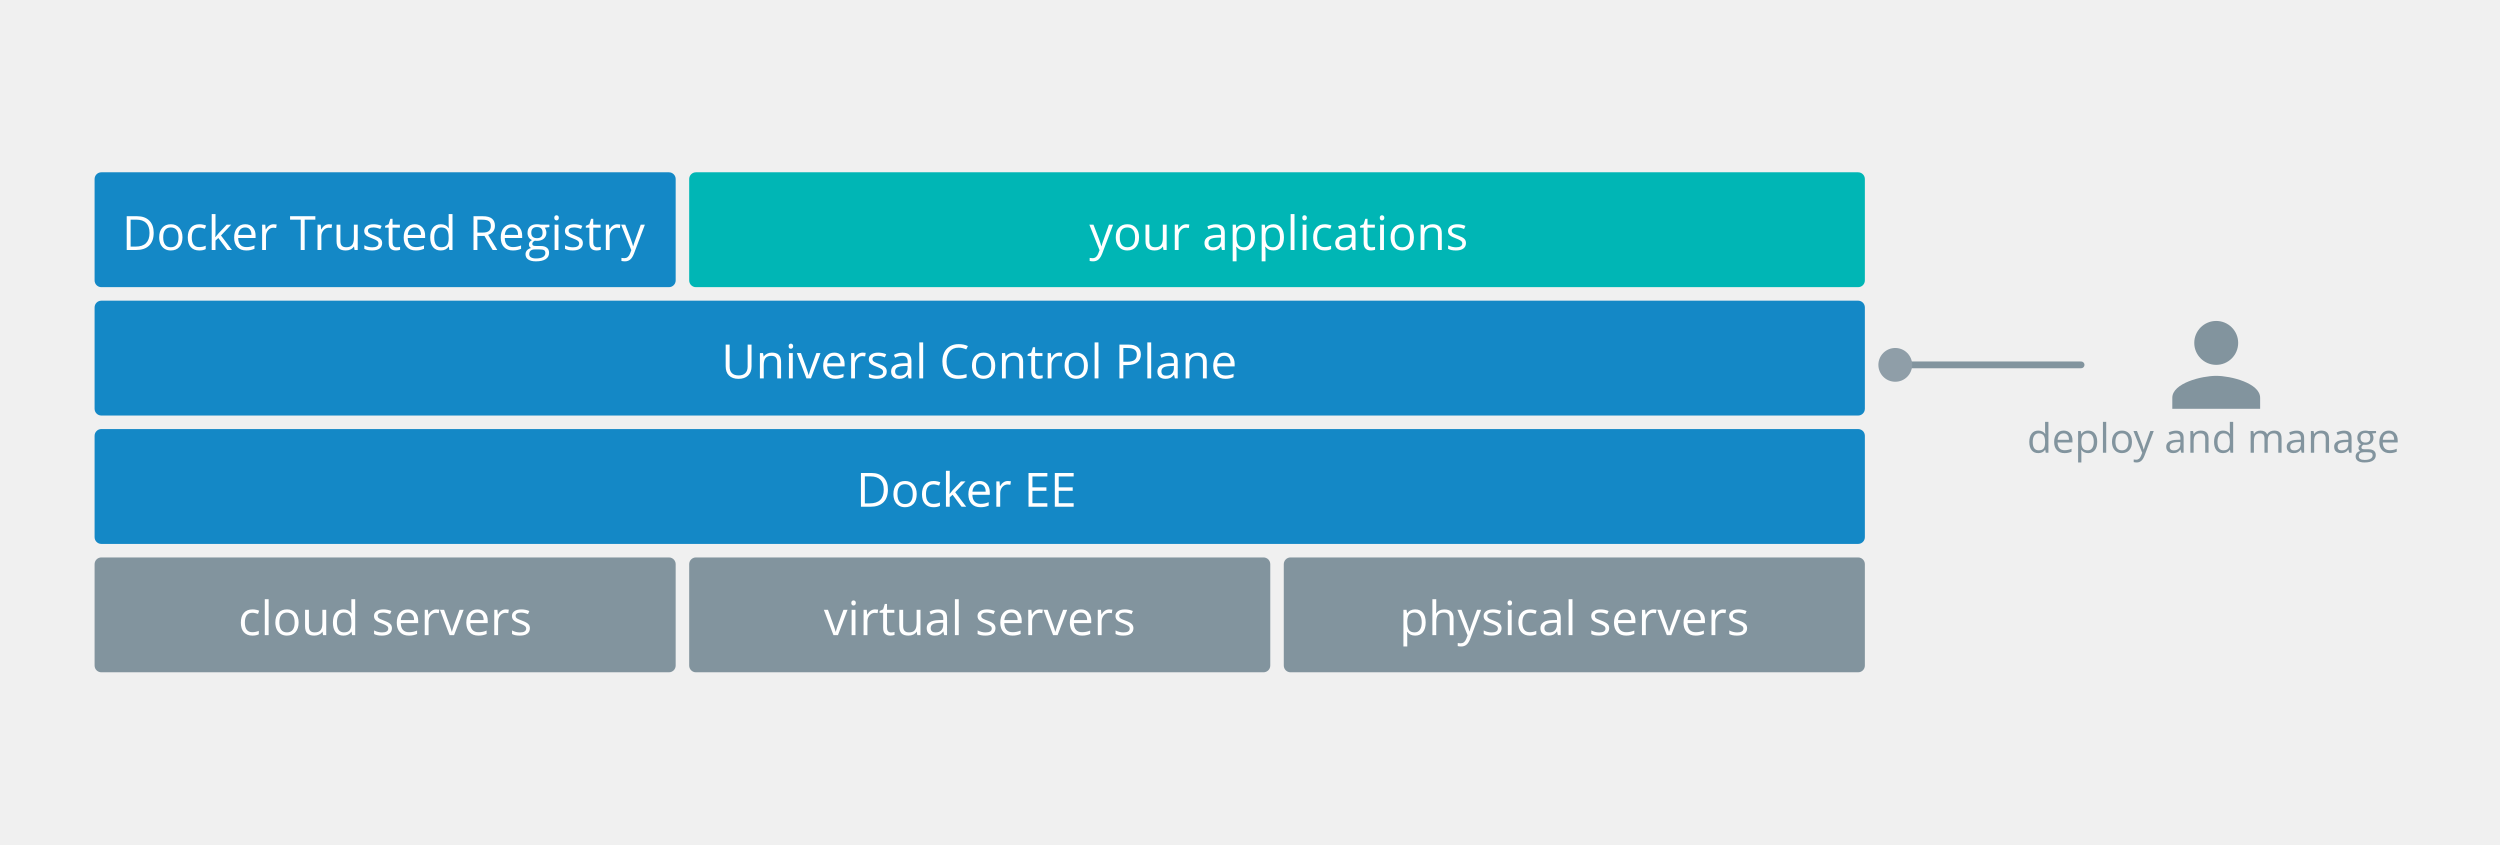
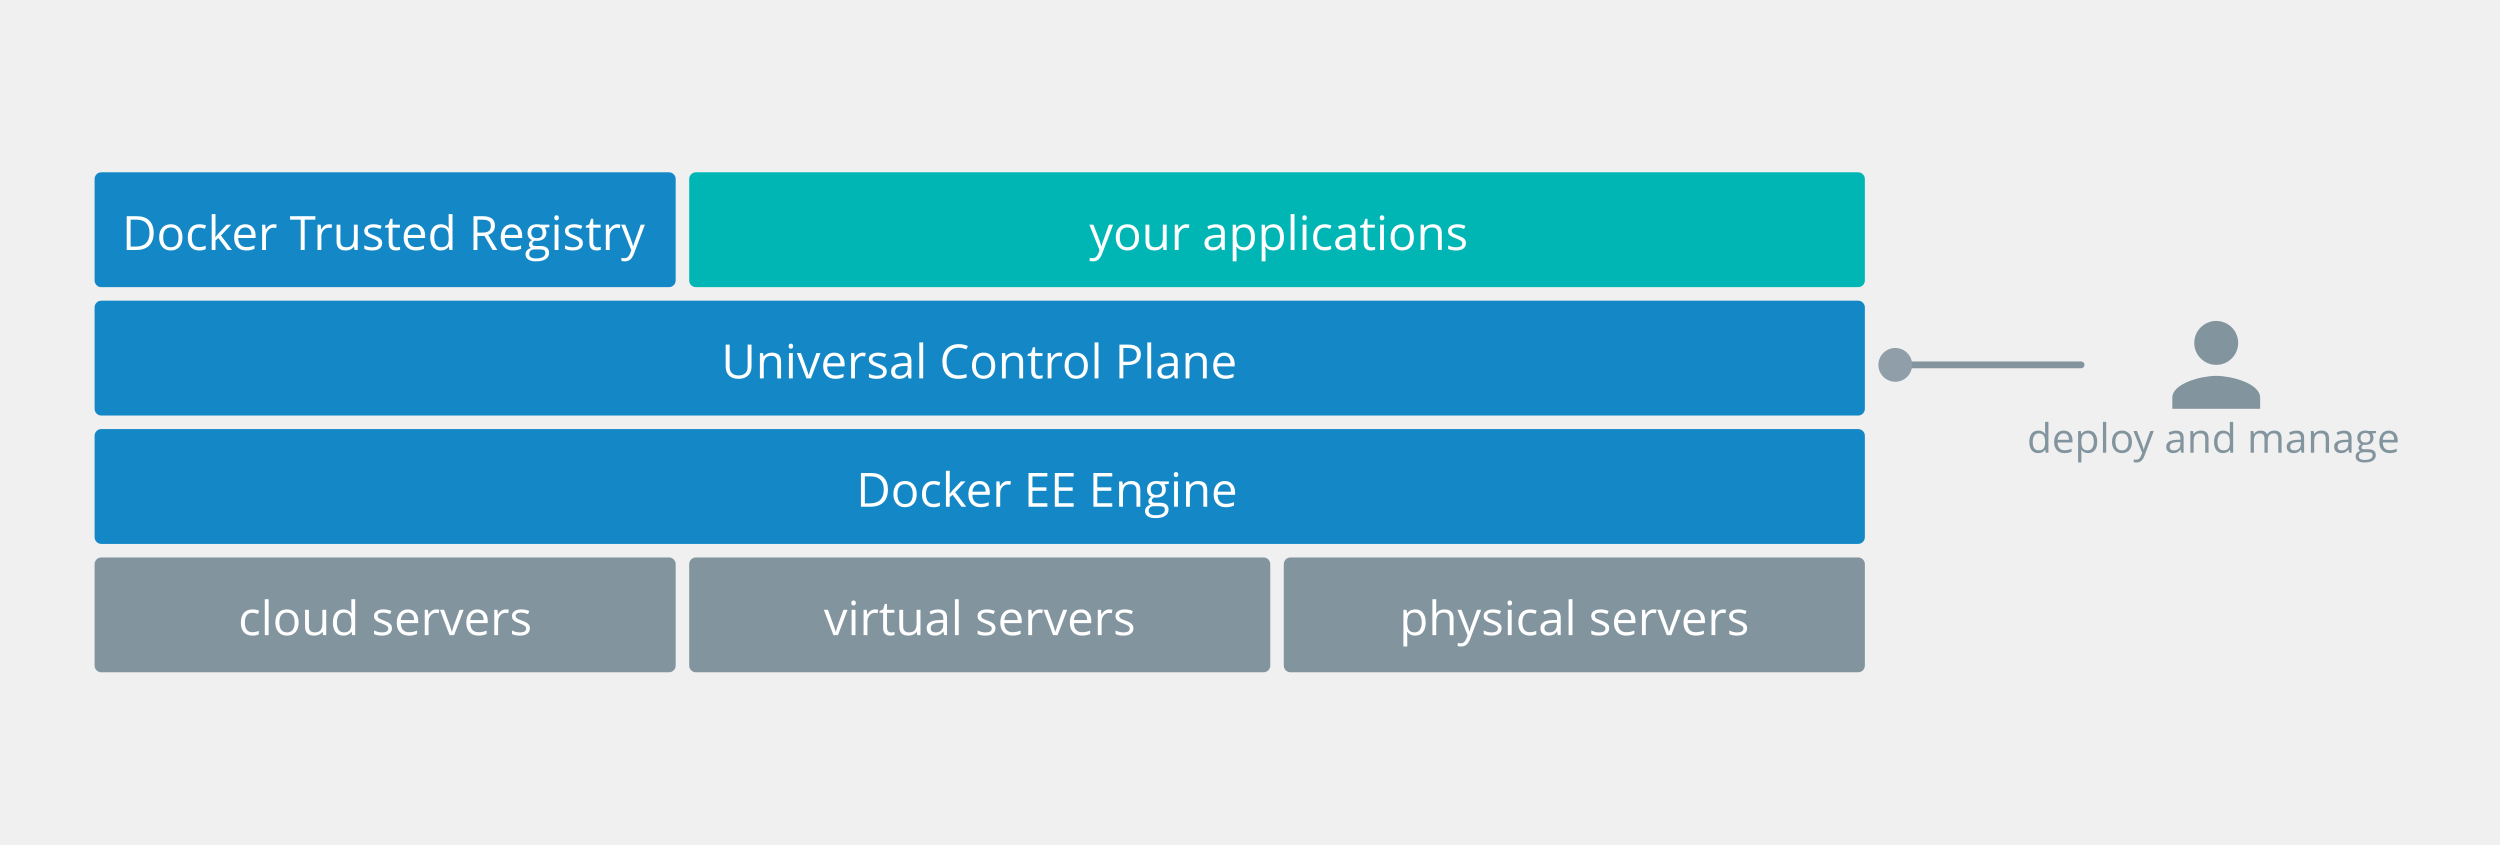
<svg xmlns="http://www.w3.org/2000/svg" width="740px" height="250px" viewBox="0 0 740 250" version="1.1">
  <defs />
  <g id="architecture-diagrams" stroke="none" stroke-width="1" fill="none" fill-rule="evenodd">
    <g id="architecture-1">
      <g id="Group" transform="translate(28, 51)">
        <g id="stack">
          <g id="servers" transform="translate(0, 114)">
            <g id="cloud">
              <rect id="Rectangle-138" fill="#82949E" x="0" y="0" width="172" height="34" rx="2" />
              <text id="cloud-servers" font-family="OpenSans, Open Sans" font-size="14" font-weight="normal" fill="#FFFFFF">
                <tspan x="42.51" y="23">cloud servers</tspan>
              </text>
            </g>
            <g id="virtual" transform="translate(176, 0)">
              <rect id="Rectangle-138" fill="#82949E" x="0" y="0" width="172" height="34" rx="2" />
              <text id="virtual-servers" font-family="OpenSans, Open Sans" font-size="14" font-weight="normal" fill="#FFFFFF">
                <tspan x="39.861" y="23">virtual servers</tspan>
              </text>
            </g>
            <g id="physical" transform="translate(352, 0)">
              <rect id="Rectangle-138" fill="#82949E" x="0" y="0" width="172" height="34" rx="2" />
              <text id="physical-servers" font-family="OpenSans, Open Sans" font-size="14" font-weight="normal" fill="#FFFFFF">
                <tspan x="34.208" y="23">physical servers</tspan>
              </text>
            </g>
          </g>
          <g id="docker" transform="translate(0, 76)">
            <rect id="Rectangle-138" fill="#1488C6" x="0" y="0" width="524" height="34" rx="2" />
            <text id="Docker-Enterprise-Edition" font-family="OpenSans, Open Sans" font-size="14" font-weight="normal" fill="#FFFFFF">
-               <tspan x="225.464" y="23">Docker EE</tspan>
+               <tspan x="225.464" y="23">Docker EE Engine</tspan>
            </text>
          </g>
          <g id="ucp" transform="translate(0, 38)">
            <rect id="Rectangle-138" fill="#1488C6" x="0" y="0" width="524" height="34" rx="2" />
            <text id="Universal-Control-Pl" font-family="OpenSans, Open Sans" font-size="14" font-weight="normal" fill="#FFFFFF">
              <tspan x="185.537" y="23">Universal Control Plane</tspan>
            </text>
          </g>
          <g id="dtr">
            <rect id="Rectangle-138" fill="#1488C6" x="0" y="0" width="172" height="34" rx="2" />
            <text id="Docker-Trusted-Regis" font-family="OpenSans, Open Sans" font-size="14" font-weight="normal" fill="#FFFFFF">
              <tspan x="8.132" y="23">Docker Trusted Registry</tspan>
            </text>
          </g>
          <g id="your-apps" transform="translate(176, 0)">
            <rect id="Rectangle-138" fill="#00B6B5" x="0" y="0" width="348" height="34" rx="2" />
            <text id="your-applications" font-family="OpenSans, Open Sans" font-size="14" font-weight="normal" fill="#FFFFFF">
              <tspan x="118.428" y="23">your applications</tspan>
            </text>
          </g>
        </g>
        <g id="user" transform="translate(528, 44)">
          <g transform="translate(44, 0)" fill="#82949E">
            <text id="deploy-and-manage" font-family="OpenSans, Open Sans" font-size="12" font-weight="normal">
              <tspan x="0" y="39">deploy and manage</tspan>
            </text>
            <path d="M56,13 C59.591,13 62.5,10.083 62.5,6.5 C62.5,2.909 59.591,0 56,0 C52.409,0 49.5,2.909 49.5,6.5 C49.5,10.083 52.409,13 56,13 L56,13 Z M56,16.25 C51.669,16.25 43,18.419 43,22.75 L43,26 L69,26 L69,22.75 C69,18.419 60.331,16.25 56,16.25 L56,16.25 Z" id="Shape" />
          </g>
          <g id="arrow" transform="translate(0, 8)">
            <path d="M1.5,5 L60,5" id="Line" stroke="#82949E" stroke-width="2" stroke-linecap="round" stroke-linejoin="round" />
            <circle id="Oval" fill="#8F9EA8" cx="5" cy="5" r="5" />
          </g>
        </g>
      </g>
    </g>
  </g>
</svg>
